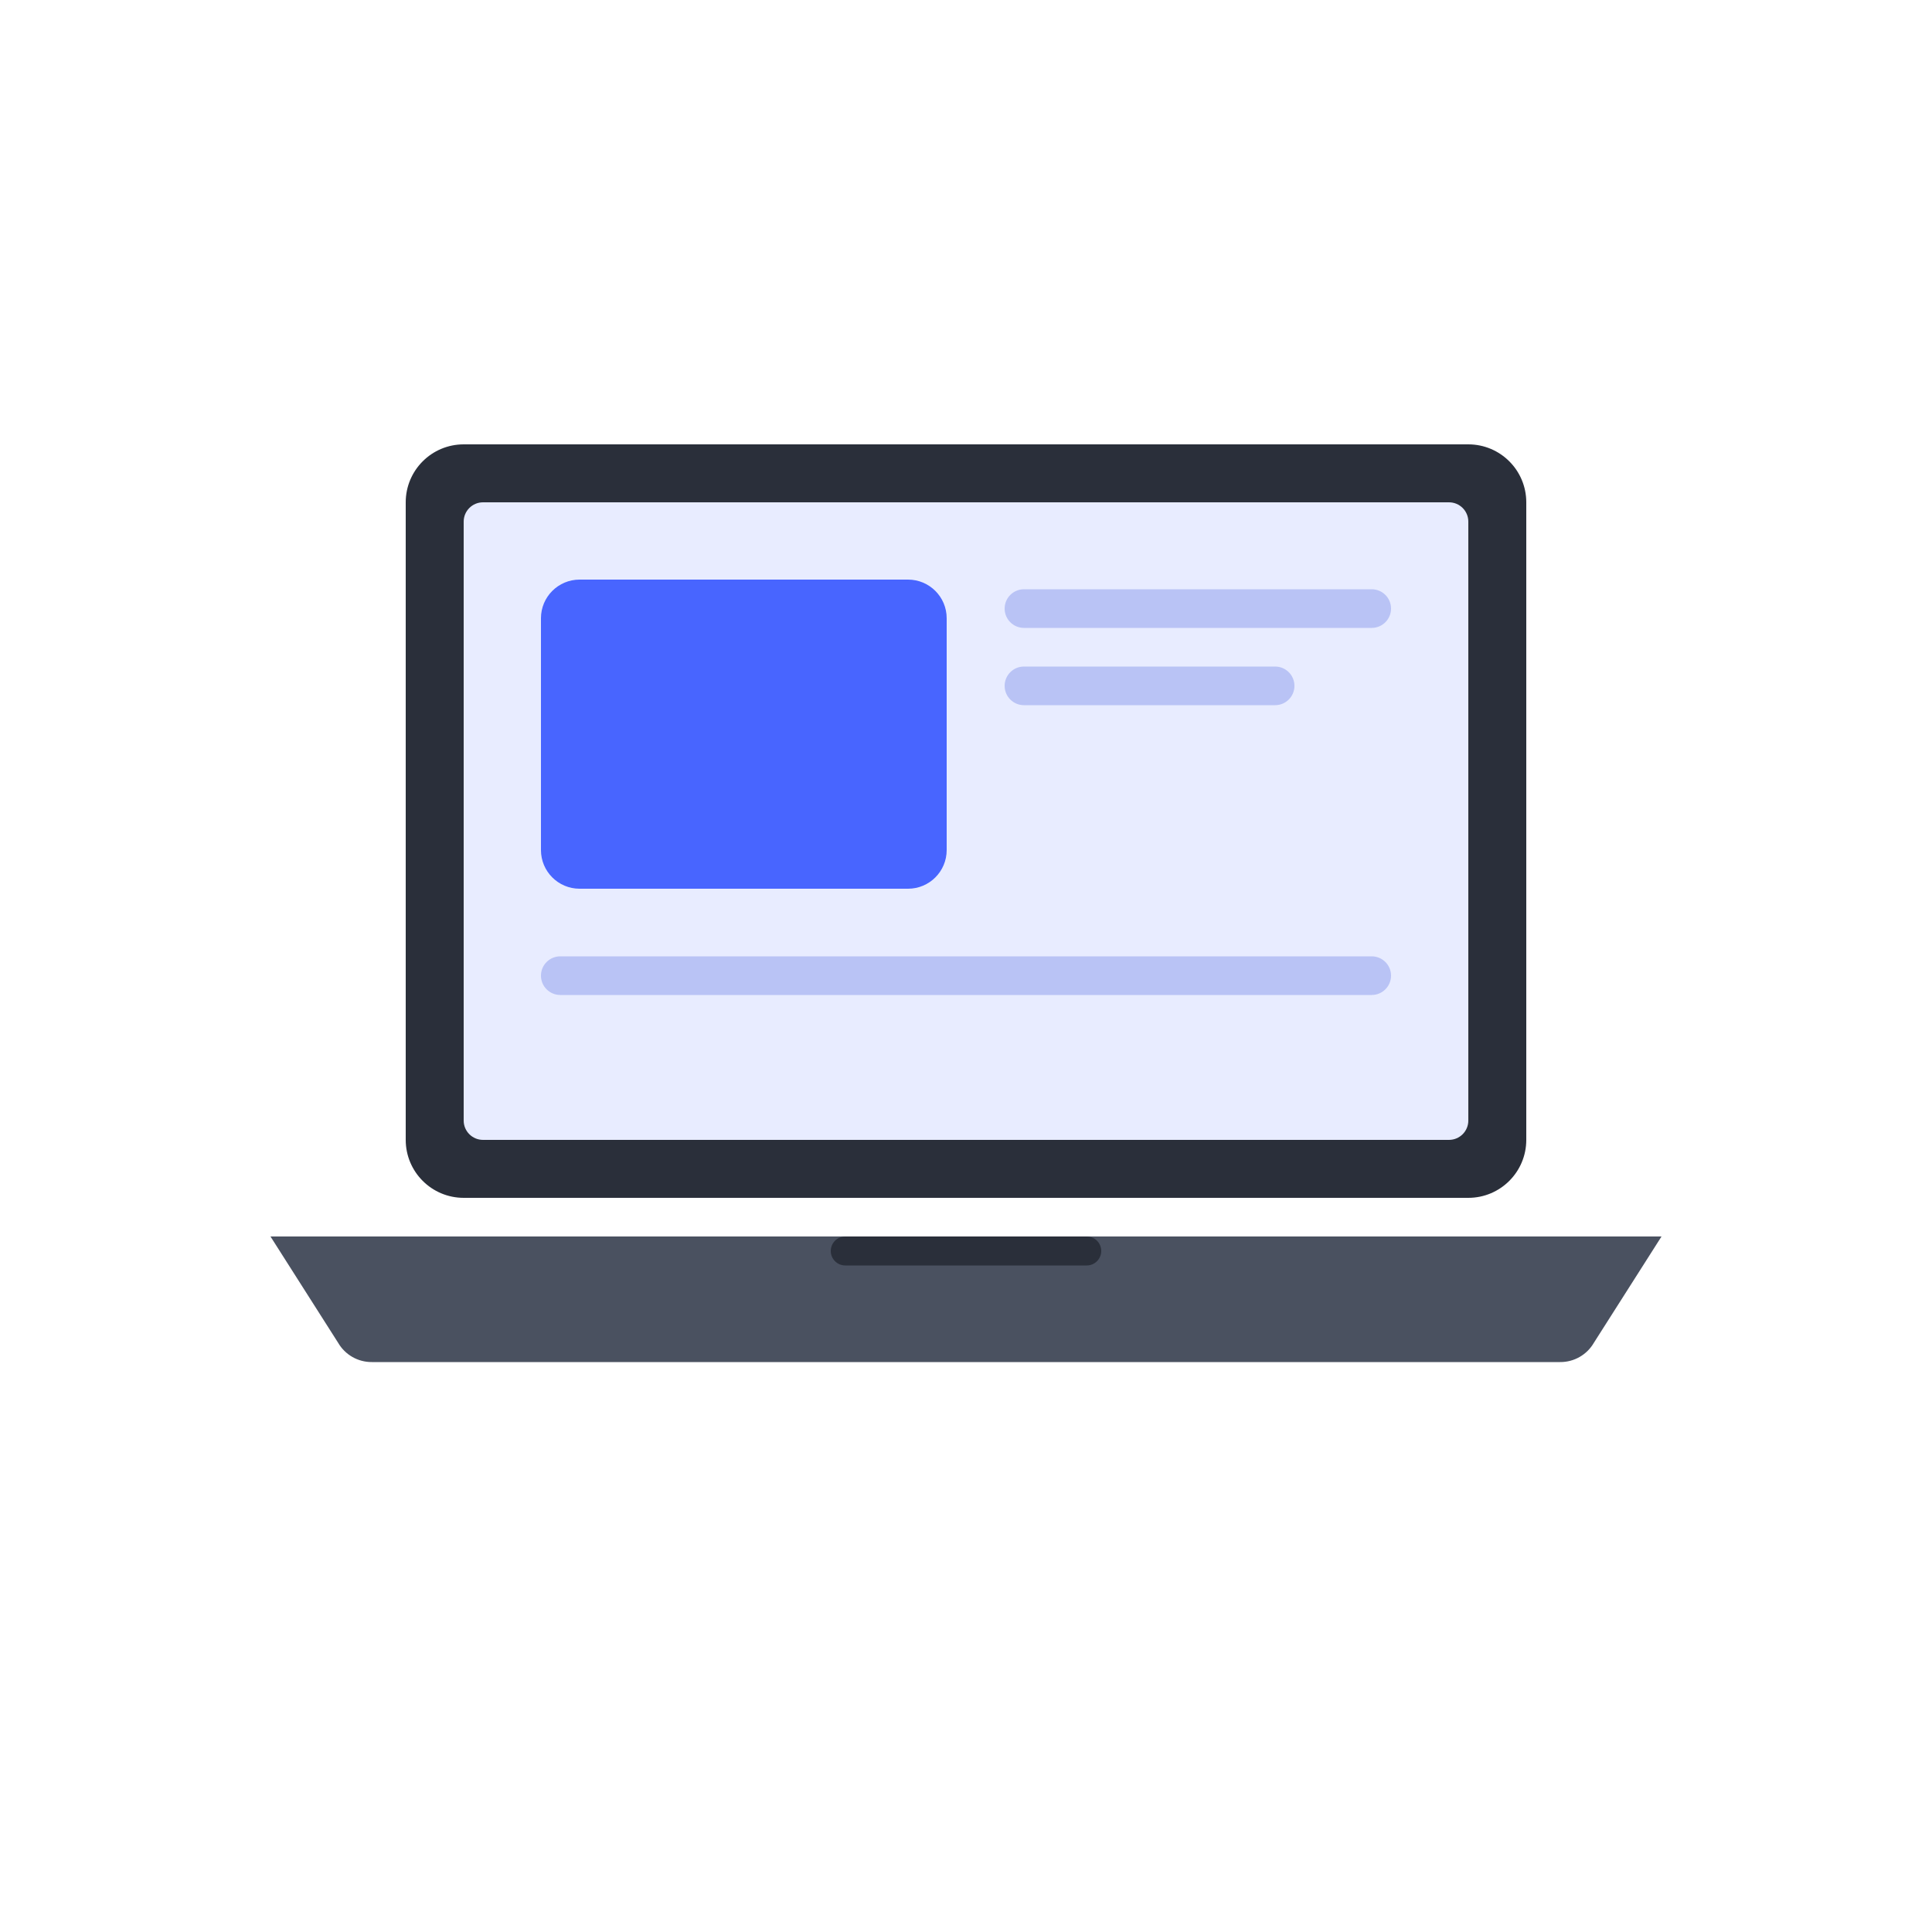
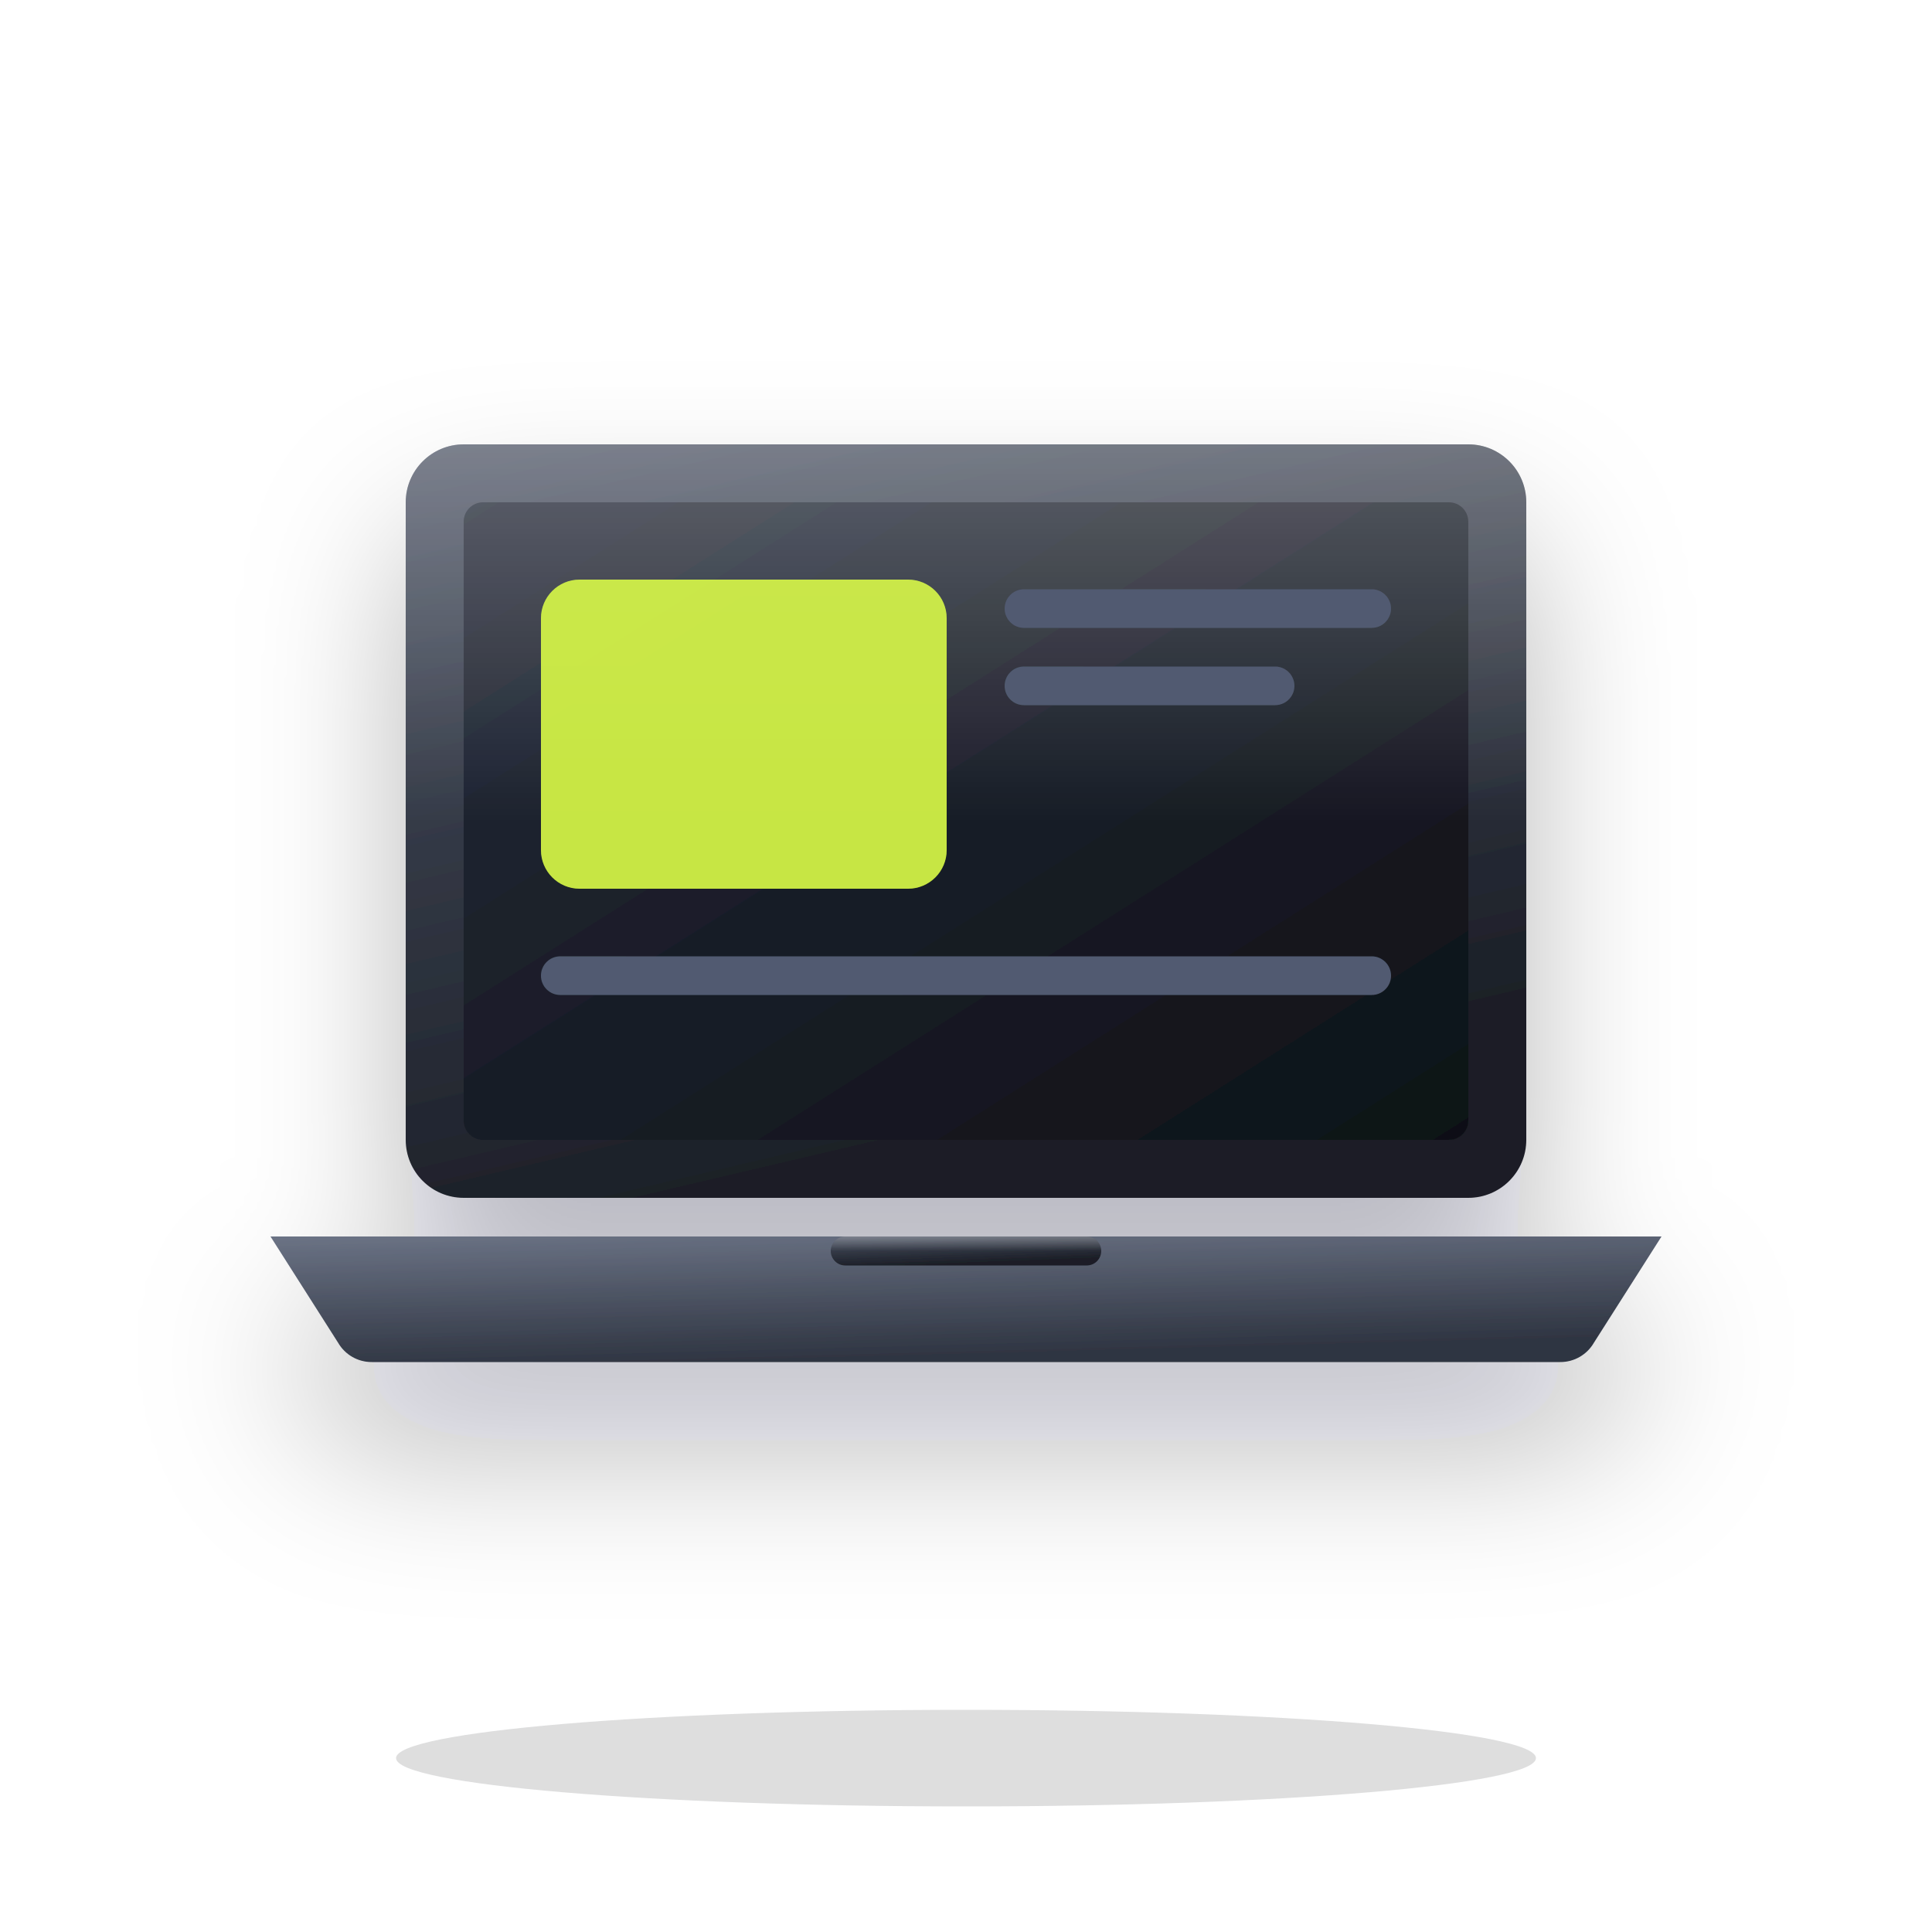
<svg xmlns="http://www.w3.org/2000/svg" viewBox="0 0 400 400" width="400" height="400" role="img">
-   <rect x="84" y="92" width="232" height="156" rx="12" fill="#2A2F3A" />
-   <rect x="96" y="104" width="208" height="132" rx="4" fill="#E8ECFF" />
-   <rect x="112" y="120" width="84" height="64" rx="8" fill="#2B4EFF" opacity=".85" />
-   <rect x="208" y="122" width="80" height="8" rx="4" fill="#B9C3F5" />
-   <rect x="208" y="138" width="60" height="8" rx="4" fill="#B9C3F5" />
-   <rect x="112" y="198" width="176" height="8" rx="4" fill="#B9C3F5" />
-   <path d="M56 256h288l-14 22a8 8 0 0 1-7 4H77a8 8 0 0 1-7-4z" fill="#4A5160" />
-   <rect x="172" y="256" width="56" height="6" rx="3" fill="#2A2F3A" />
+   <defs>
+     <linearGradient id="gb" x1="0" y1="0" x2="0.35" y2="1">
+       <stop offset="0" stop-color="#4A5263" />
+       <stop offset="1" stop-color="#1A1D25" />
+     </linearGradient>
+     <linearGradient id="gm" x1="0" y1="0" x2="0.3" y2="1">
+       <stop offset="0" stop-color="#6B7385" />
+       <stop offset="1" stop-color="#2F3542" />
+     </linearGradient>
+     <linearGradient id="gd" x1="0" y1="0" x2="0" y2="1">
+       <stop offset="0" stop-color="#20242E" />
+       <stop offset="1" stop-color="#0B0D12" />
+     </linearGradient>
+     <linearGradient id="gs" x1="0" y1="0" x2="1" y2="1">
+       <stop offset="0" stop-color="#232937" />
+       <stop offset="1" stop-color="#0E1117" />
+     </linearGradient>
+     <linearGradient id="gl" x1="0" y1="0" x2="0" y2="1">
+       <stop offset="0" stop-color="#fff" stop-opacity=".55" />
+       <stop offset=".5" stop-color="#fff" stop-opacity="0" />
+     </linearGradient>
+     <filter id="sh" x="-30%" y="-30%" width="160%" height="170%">
+       <feDropShadow dx="0" dy="18" stdDeviation="16" flood-color="#0B0D12" flood-opacity=".28" />
+     </filter>
+   </defs>
+   <ellipse cx="200" cy="364" rx="118" ry="10" fill="#0B0D12" opacity=".14" />
+   <g filter="url(#sh)">
+     <rect x="84" y="92" width="232" height="156" rx="12" fill="url(#gb)" />
+     <rect x="96" y="104" width="208" height="132" rx="4" fill="url(#gs)" />
+     <rect x="112" y="120" width="84" height="64" rx="8" fill="#C6F432" opacity=".85" />
+     <rect x="208" y="122" width="80" height="8" rx="4" fill="#3A4254" />
+     <rect x="208" y="138" width="60" height="8" rx="4" fill="#3A4254" />
+     <rect x="112" y="198" width="176" height="8" rx="4" fill="#3A4254" />
+     <path d="M56 256h288l-14 22a8 8 0 0 1-7 4H77a8 8 0 0 1-7-4z" fill="url(#gm)" />
+     <rect x="172" y="256" width="56" height="6" rx="3" fill="url(#gb)" />
+   </g>
+   <g opacity=".5" style="mix-blend-mode:screen">
+     <rect x="84" y="92" width="232" height="156" rx="12" fill="url(#gl)" />
+     <rect x="96" y="104" width="208" height="132" rx="4" fill="none" />
+     <rect x="112" y="120" width="84" height="64" rx="8" fill="#C6F432" opacity=".85" />
+     <rect x="208" y="122" width="80" height="8" rx="4" fill="#3A4254" />
+     <rect x="208" y="138" width="60" height="8" rx="4" fill="#3A4254" />
+     <rect x="112" y="198" width="176" height="8" rx="4" fill="#3A4254" />
+     <path d="M56 256h288l-14 22a8 8 0 0 1-7 4H77a8 8 0 0 1-7-4z" fill="none" />
+     <rect x="172" y="256" width="56" height="6" rx="3" fill="url(#gl)" />
+   </g>
</svg>
